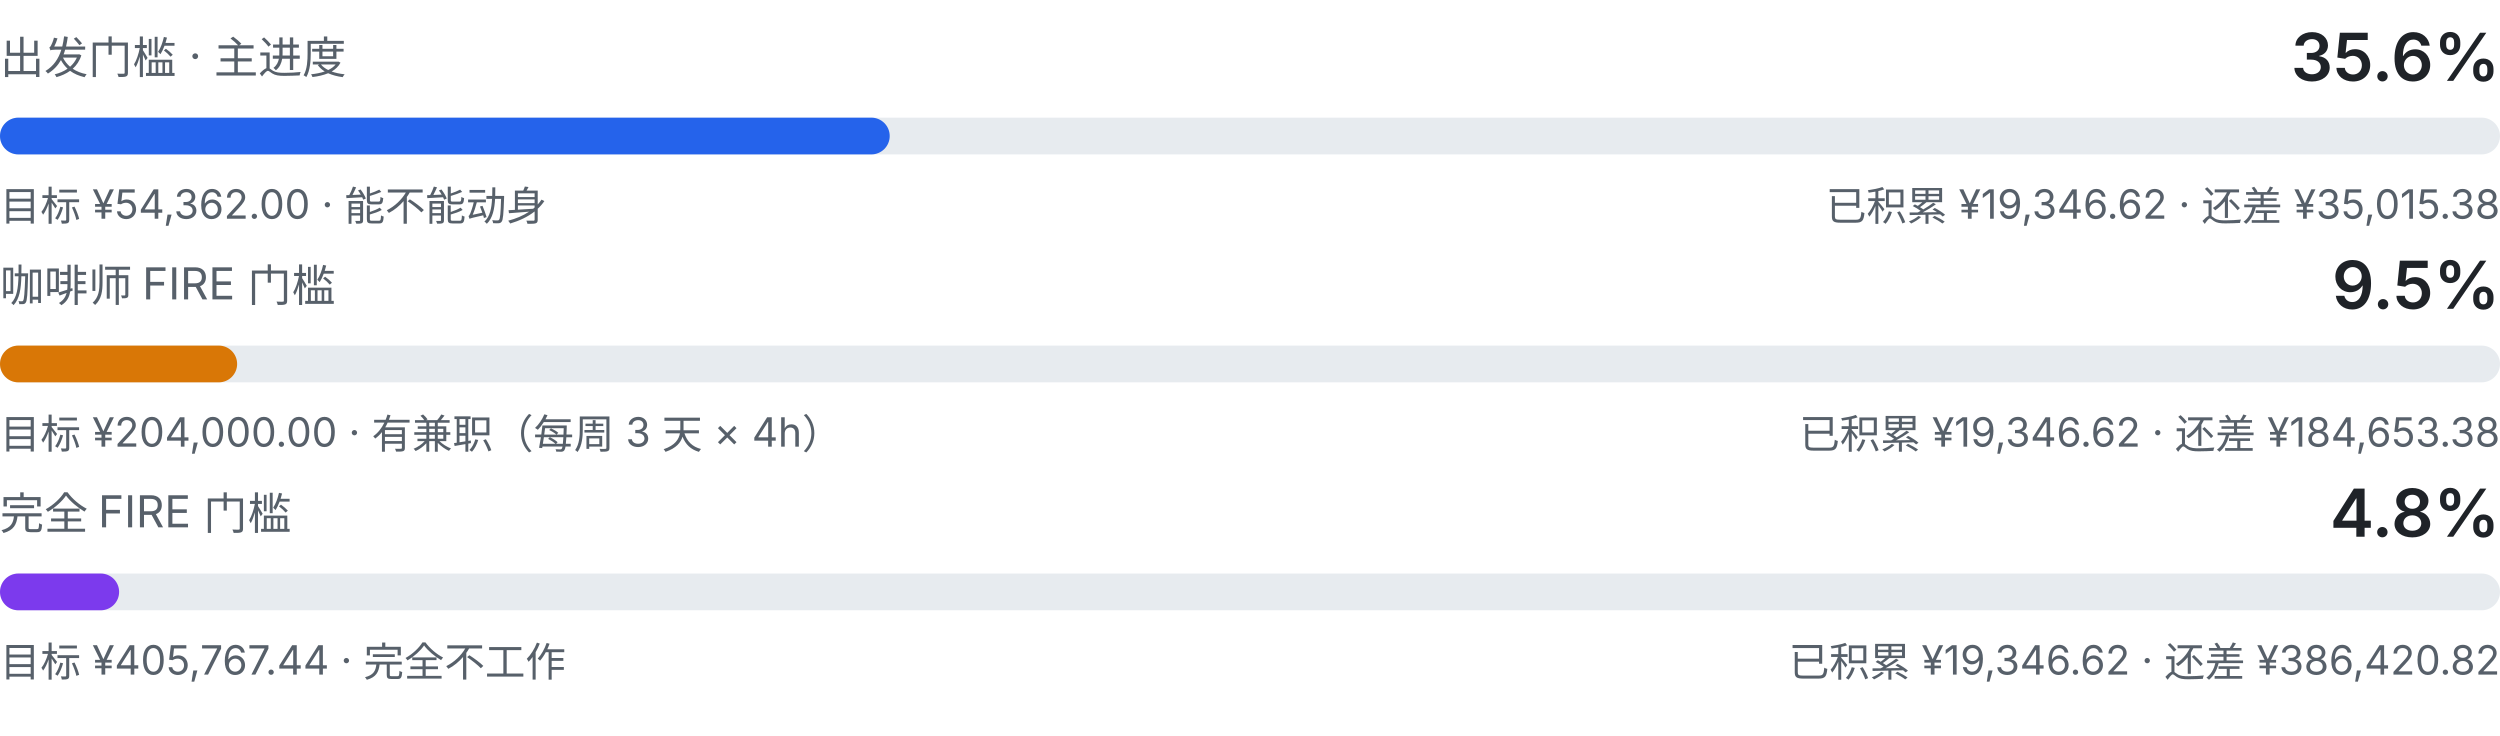
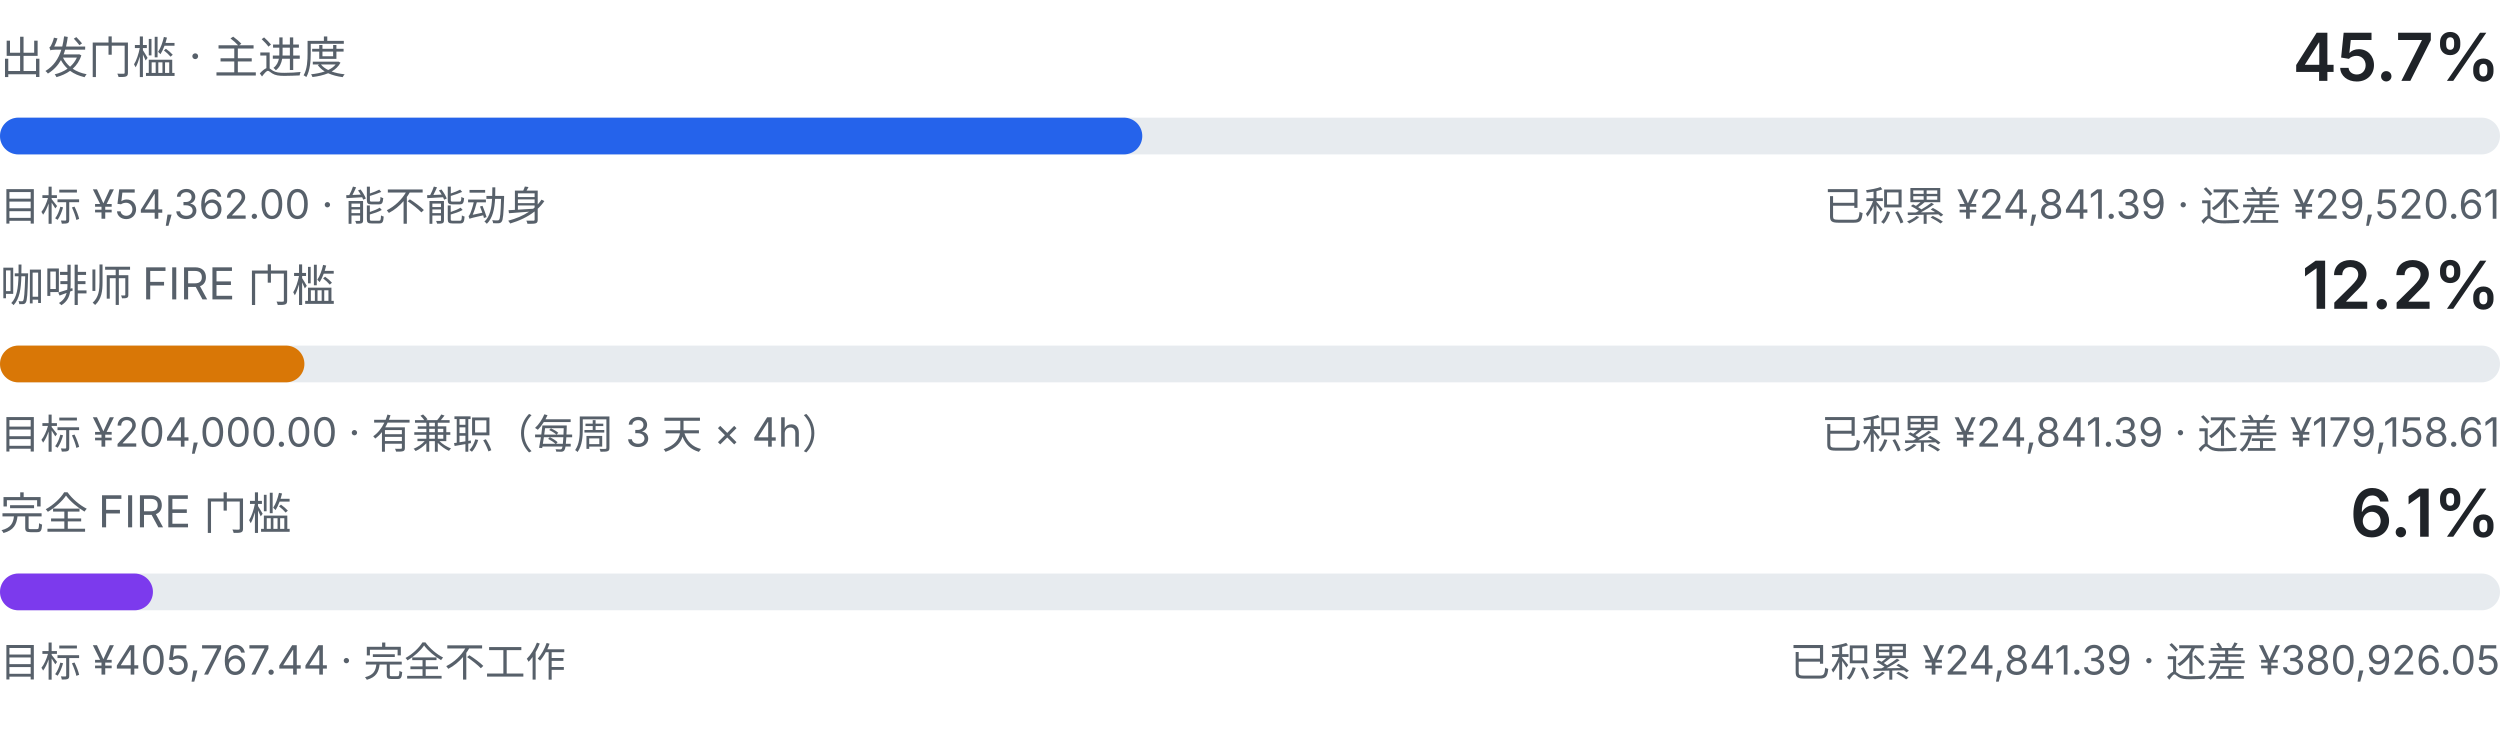
<svg xmlns="http://www.w3.org/2000/svg" viewBox="0 0 680 200" width="680" height="200" role="img" aria-label="三级门槛进度：出发门槛、咖啡师 FIRE、完全 FIRE">
  <style>
    .fg { fill: #1f2328; font-family: ui-sans-serif, system-ui, -apple-system, "Segoe UI", sans-serif; }
    .fg-muted { fill: #57606a; font-family: ui-sans-serif, system-ui, -apple-system, "Segoe UI", sans-serif; }
    .track { fill: #e7ebef; }
    .fill-a { fill: #2563eb; }
    .fill-b { fill: #d97706; }
    .fill-c { fill: #7c3aed; }
    @media (prefers-color-scheme: dark) {
      .fg { fill: #e6edf3; }
      .fg-muted { fill: #8b949e; }
      .track { fill: #21262d; }
      .fill-a { fill: #60a5fa; }
      .fill-b { fill: #f0b429; }
      .fill-c { fill: #a78bfa; }
    }
  </style>
  <text class="fg-muted" x="0" y="20" font-size="12">出发门槛 · 主进度</text>
-   <text class="fg" x="680" y="22" text-anchor="end" font-size="18" font-weight="600">35.6%</text>
+   <text class="fg" x="680" y="22" text-anchor="end" font-size="18" font-weight="600">45.7%</text>
  <rect class="track" x="0" y="32" width="680" height="10" rx="5.0" />
-   <rect class="fill-a" x="0" y="32" width="242.0" height="10" rx="5.0" />
+   <rect class="fill-a" x="0" y="32" width="310.7" height="10" rx="5.0" />
  <text class="fg-muted" x="0" y="60" font-size="11">目标 ¥54,362.00 · 能不能动身</text>
-   <text class="fg-muted" x="680" y="60" text-anchor="end" font-size="11">已积累 ¥19,346.62 · 还差 ¥35,015.38</text>
+   <text class="fg-muted" x="680" y="60" text-anchor="end" font-size="11">已积累 ¥24,841.39 · 还差 ¥29,520.61</text>
  <text class="fg-muted" x="0" y="82" font-size="12">咖啡师 FIRE 门槛</text>
-   <text class="fg" x="680" y="84" text-anchor="end" font-size="18" font-weight="600">9.5%</text>
+   <text class="fg" x="680" y="84" text-anchor="end" font-size="18" font-weight="600">12.2%</text>
  <rect class="track" x="0" y="94" width="680" height="10" rx="5.0" />
-   <rect class="fill-b" x="0" y="94" width="64.5" height="10" rx="5.0" />
+   <rect class="fill-b" x="0" y="94" width="82.8" height="10" rx="5.0" />
  <text class="fg-muted" x="0" y="122" font-size="11">目标 ¥204,000.00 · 有兼职（每周 3 天 × 4h）</text>
-   <text class="fg-muted" x="680" y="122" text-anchor="end" font-size="11">已积累 ¥19,346.62 · 还差 ¥184,653.38</text>
+   <text class="fg-muted" x="680" y="122" text-anchor="end" font-size="11">已积累 ¥24,841.39 · 还差 ¥179,158.61</text>
  <text class="fg-muted" x="0" y="144" font-size="12">完全 FIRE 门槛</text>
-   <text class="fg" x="680" y="146" text-anchor="end" font-size="18" font-weight="600">4.8%</text>
+   <text class="fg" x="680" y="146" text-anchor="end" font-size="18" font-weight="600">6.1%</text>
  <rect class="track" x="0" y="156" width="680" height="10" rx="5.0" />
-   <rect class="fill-c" x="0" y="156" width="32.4" height="10" rx="5.0" />
+   <rect class="fill-c" x="0" y="156" width="41.6" height="10" rx="5.0" />
  <text class="fg-muted" x="0" y="184" font-size="11">目标 ¥405,767.44 · 完全不工作</text>
-   <text class="fg-muted" x="680" y="184" text-anchor="end" font-size="11">已积累 ¥19,346.62 · 还差 ¥386,420.82</text>
+   <text class="fg-muted" x="680" y="184" text-anchor="end" font-size="11">已积累 ¥24,841.39 · 还差 ¥380,926.05</text>
</svg>
